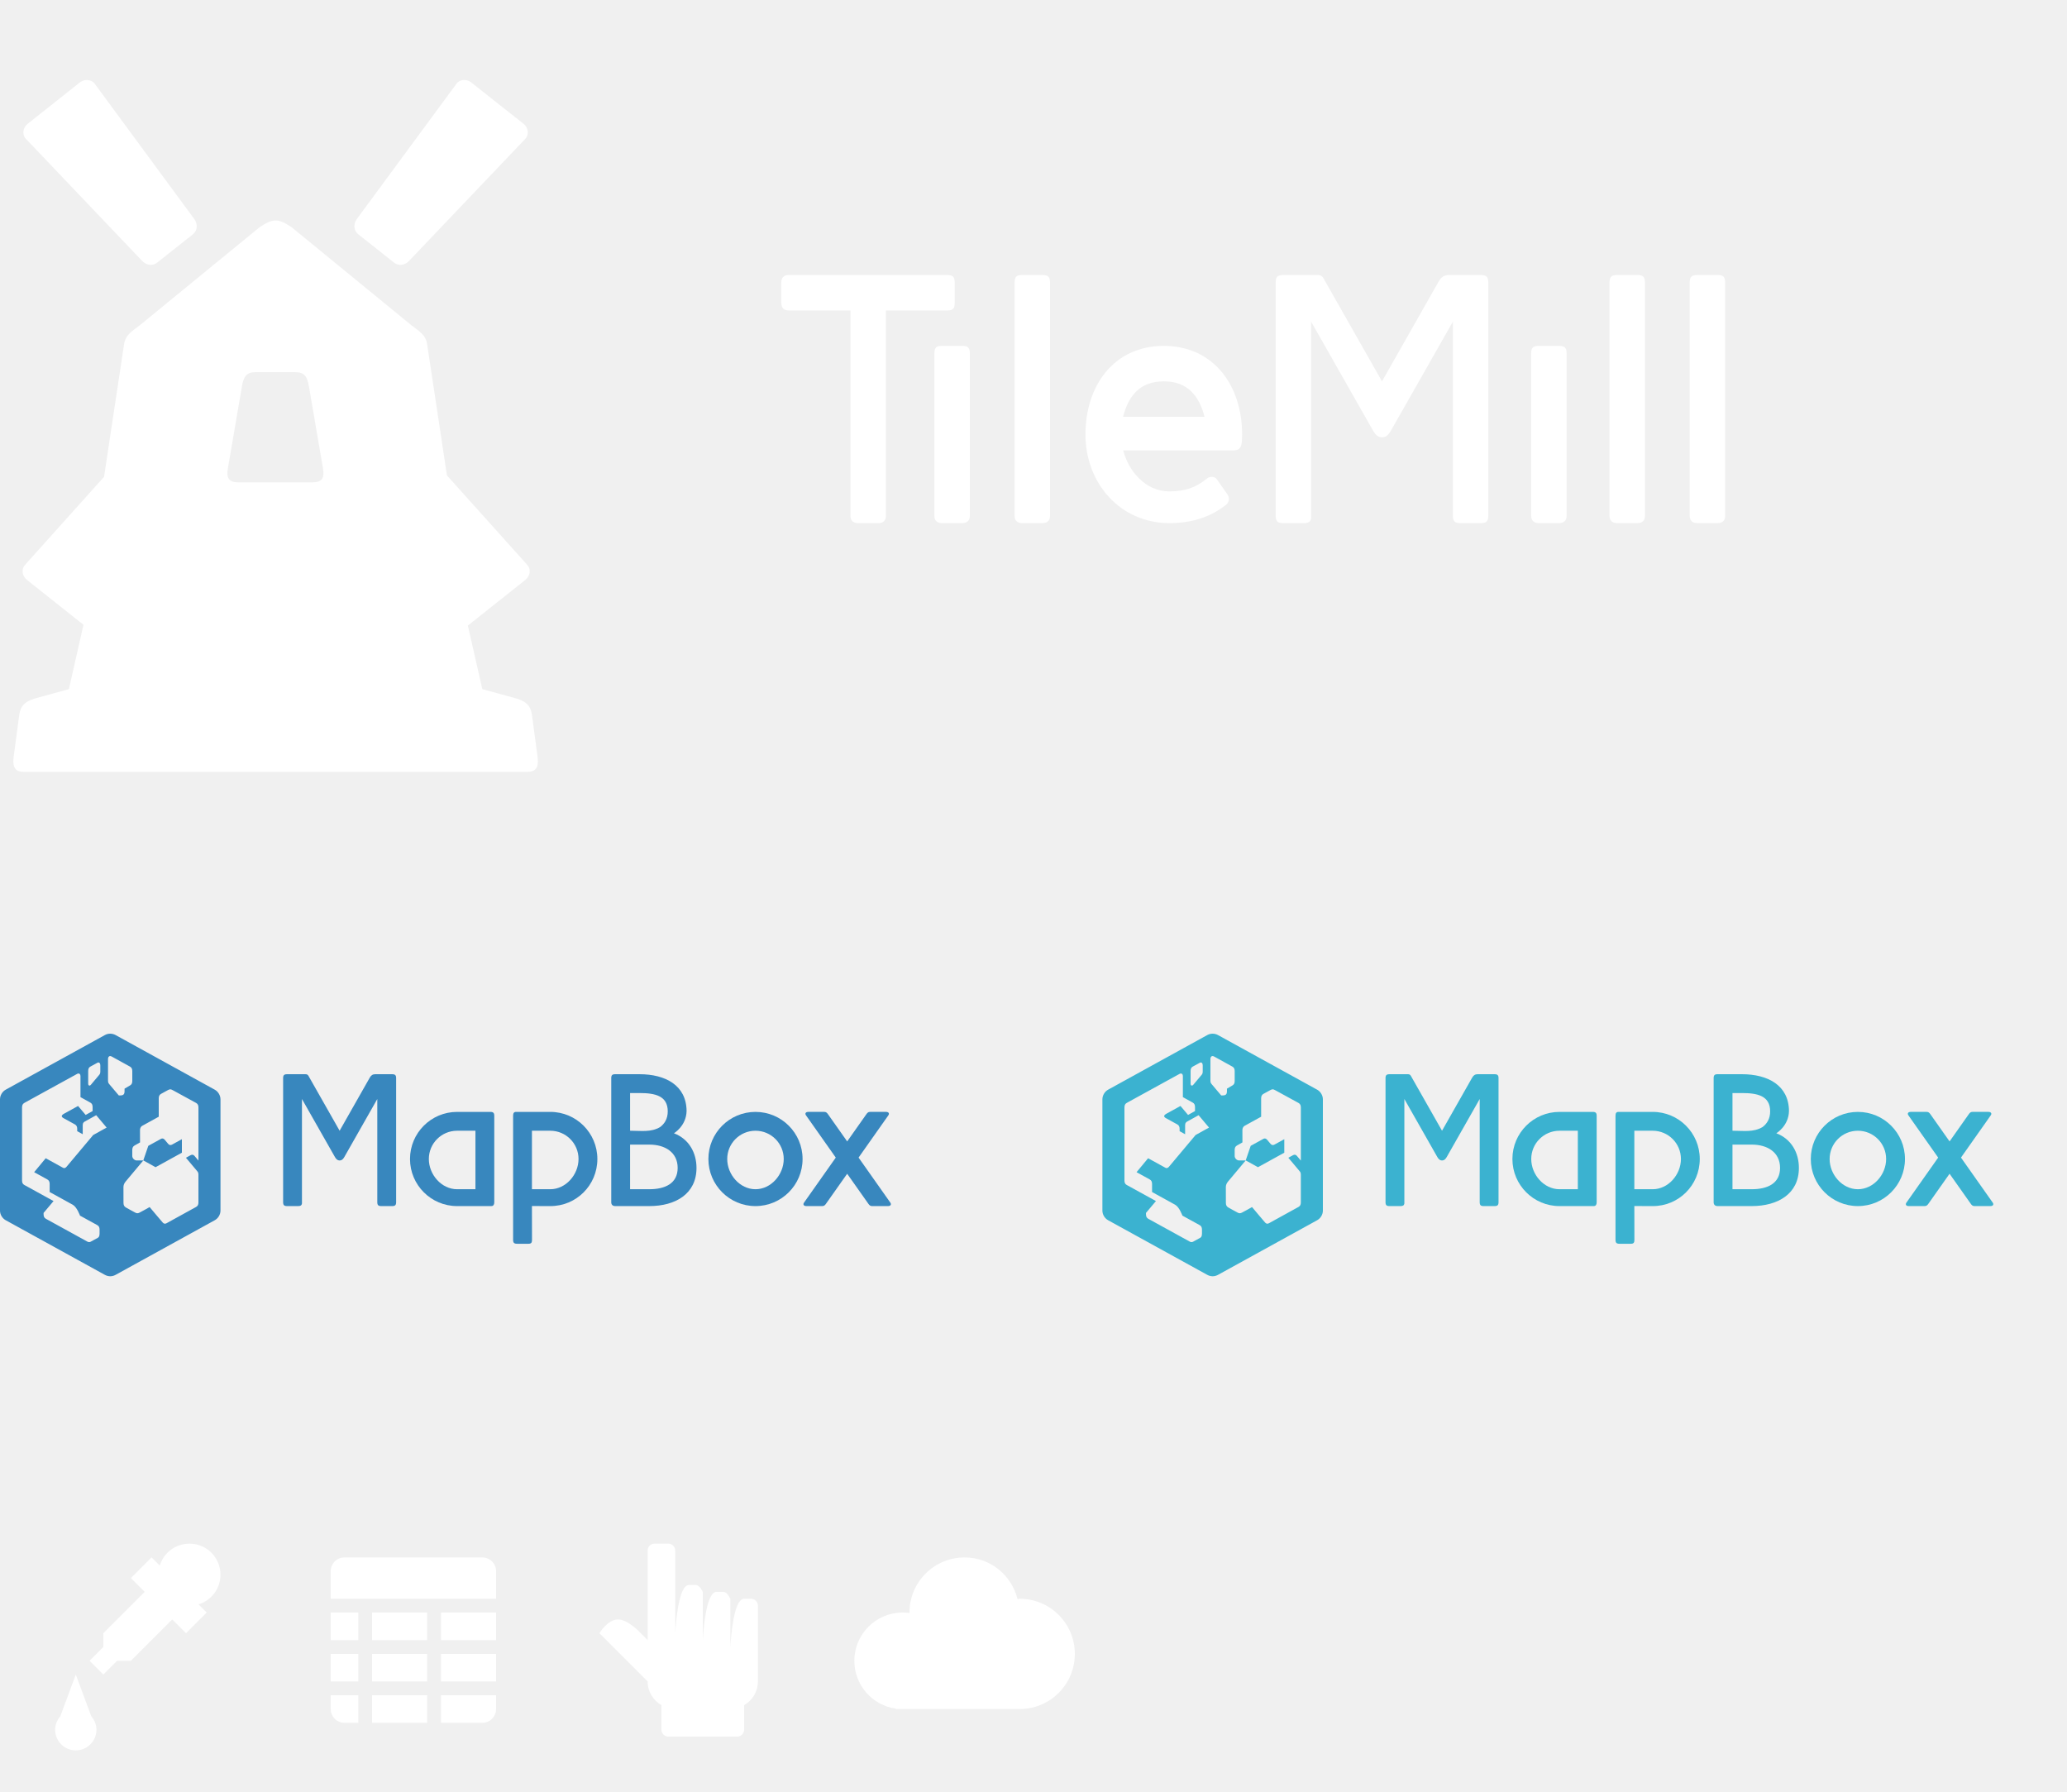
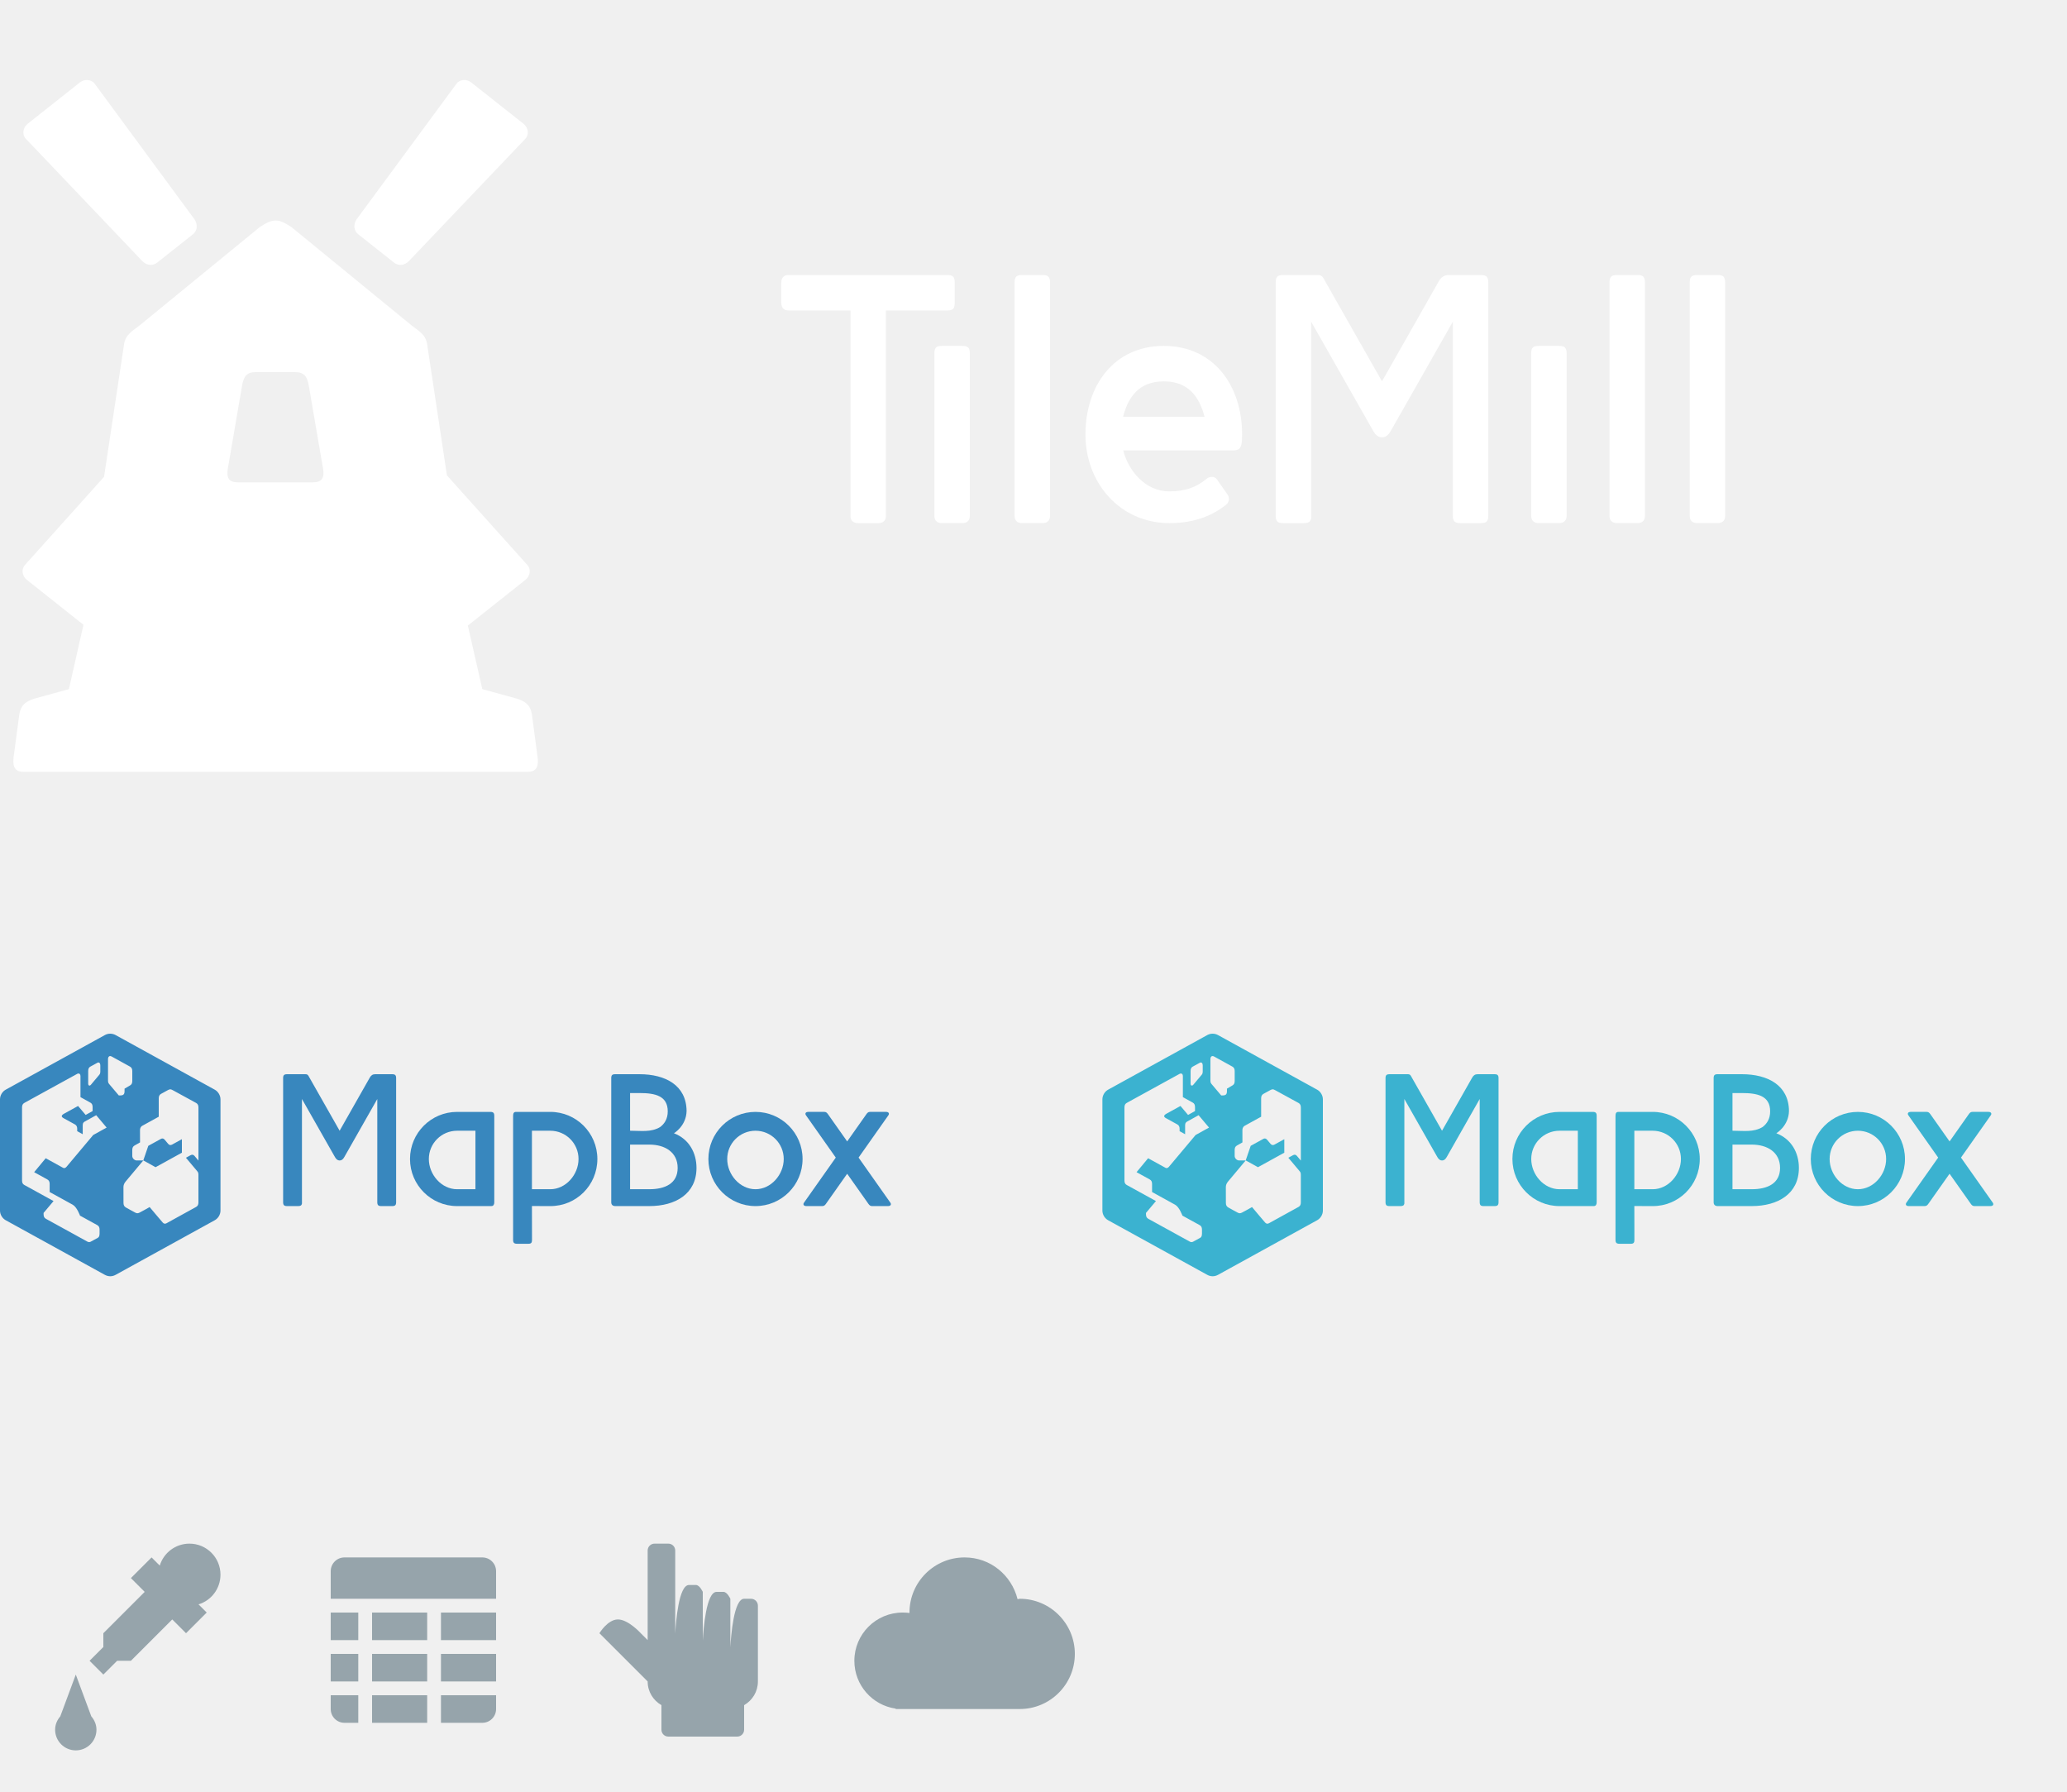
<svg xmlns="http://www.w3.org/2000/svg" width="150" height="130" id="svg7551" version="1.1">
  <defs id="defs7553" />
  <g id="layer2" transform="translate(0,-22.36218)" style="display:none">
    <rect style="color:#000000;fill:#8aa7ba;fill-opacity:1;fill-rule:nonzero;stroke:none;stroke-width:2;marker:none;visibility:visible;display:inline;overflow:visible;enable-background:accumulate" id="rect17711" width="150" height="130" x="-4.2188475e-15" y="22.362" rx="0" ry="0" />
  </g>
  <g id="layer1" transform="translate(0,-22.36218)">
    <g id="g5159-5-0" style="fill:#ffffff;fill-opacity:1;display:inline" transform="matrix(0.1353383,0,0,0.1353383,-54.13139,68.25293)">
      <path id="path4461-5-6-54" d="m 1024,-153.638 c -26.733,0 -42,21.266 -42,47.5 0,26.234 18.767,47.5 45,47.5 11.578,0 21.681,-2.956 30.375,-9.812 1.588,-1.252 2.197,-3.542 0.688,-5.688 l -5.719,-8.125 c -1.018,-1.446 -3.725,-1.508 -5.125,-0.344 -5.676,4.72 -11.543,6.962 -20.219,6.969 -12.843,0.009 -22,-11 -24.75,-22 l 58.906,0 c 3,0 4.163,-1 4.625,-4 0.145,-1.478 0.219,-2.981 0.219,-4.5 0,-26.234 -15.267,-47.5 -42,-47.5 z m 0,19 c 12.913,0 18.986,7.926 21.844,19 l -43.688,0 c 2.858,-11.074 8.931,-19 21.844,-19 z" clip-path="none" style="color:#000000;fill:#ffffff;fill-opacity:1;fill-rule:nonzero;stroke:none;stroke-width:50;marker:none;visibility:visible;display:inline;overflow:visible;enable-background:accumulate" />
      <path style="color:#000000;fill:#ffffff;fill-opacity:1;fill-rule:nonzero;stroke:none;stroke-width:50;marker:none;visibility:visible;display:inline;overflow:visible;enable-background:accumulate" d="m 1088,-191.638 c -3,0 -4,1 -4,4 l 0,125 c 0,3 1,4 4,4 l 11.125,0 c 2.444,0 3.545,-0.694 3.875,-2.562 l 0,-105.438 33.25,58.5 c 1.326,2.333 2.75,3.487 4.75,3.5 2,0.013 3.424,-1.167 4.75,-3.5 l 33.25,-58.5 0,104 c 0,3 1,4 4,4 l 11,0 c 3,0 4,-1 4,-4 l 0,-125 c 0,-3 -1,-4 -4,-4 l -17.125,0 c -2.495,0 -4.145,1.069 -5.5,3.5 l -30.375,53.5 -30.438,-53.594 c -1.131,-1.991 -1.504,-3.406 -4,-3.406 z" id="path4595-9-5-3" />
      <path id="path24748-9-8-0-0" d="m 822.75,-191.638 c -2.549,0 -3.844,1.574 -3.844,4.031 l 0,10.938 c 0,2.458 1.294,4.031 3.844,4.031 l 33.25,0 0,110.156 c 0,2.549 1.574,3.844 4.031,3.844 l 10.938,0 c 2.458,0 4.031,-1.294 4.031,-3.844 l 0,-110.156 32.906,0 c 3,0 4,-1 4,-4 l 0,-11 c 0,-3 -1,-4 -4,-4 l -85.156,0 z" style="color:#000000;fill:#ffffff;fill-opacity:1;fill-rule:nonzero;stroke:none;stroke-width:50;marker:none;visibility:visible;display:inline;overflow:visible;enable-background:accumulate" />
      <path id="path3668-1-1-2" d="m 948,-191.638 c -3,0 -4,1 -4,4 l 0,125.147 c 0,2.549 1.574,3.844 4.031,3.844 l 10.938,0 c 2.458,0 4.031,-1.294 4.031,-3.844 l 0,-125.147 c 0,-3 -1,-4 -4,-4 -3.667,0 -7.333,0 -11,0 z" style="color:#000000;fill:#ffffff;fill-opacity:1;fill-rule:nonzero;stroke:none;stroke-width:50;marker:none;visibility:visible;display:inline;overflow:visible;enable-background:accumulate" />
      <path id="path4597-9-0-7" d="m 1225,-153.638 c -3,0 -4,1 -4,4 l 0,87.147 c 0,2.549 1.574,3.844 4.031,3.844 l 10.938,0 c 2.458,0 4.031,-1.294 4.031,-3.844 l 0,-87.147 c 0,-3 -1,-4 -4,-4 -3.667,0 -7.333,0 -11,0 z" style="color:#000000;fill:#ffffff;fill-opacity:1;fill-rule:nonzero;stroke:none;stroke-width:50;marker:none;visibility:visible;display:inline;overflow:visible;enable-background:accumulate" />
      <path style="color:#000000;fill:#ffffff;fill-opacity:1;fill-rule:nonzero;stroke:none;stroke-width:50;marker:none;visibility:visible;display:inline;overflow:visible;enable-background:accumulate" d="m 1267,-191.638 c -3,0 -4,1 -4,4 l 0,125.147 c 0,2.549 1.574,3.844 4.031,3.844 l 10.938,0 c 2.458,0 4.031,-1.294 4.031,-3.844 l 0,-125.147 c 0,-3 -1,-4 -4,-4 -3.667,0 -7.333,0 -11,0 z" id="path4599-5-2-1" />
      <path id="path4601-6-4-7" d="m 1310,-191.638 c -3,0 -4,1 -4,4 l 0,125.147 c 0,2.549 1.574,3.844 4.031,3.844 l 10.938,0 c 2.458,0 4.031,-1.294 4.031,-3.844 l 0,-125.147 c 0,-3 -1,-4 -4,-4 -3.667,0 -7.333,0 -11,0 z" style="color:#000000;fill:#ffffff;fill-opacity:1;fill-rule:nonzero;stroke:none;stroke-width:50;marker:none;visibility:visible;display:inline;overflow:visible;enable-background:accumulate" />
      <path style="color:#000000;fill:#ffffff;fill-opacity:1;fill-rule:nonzero;stroke:none;stroke-width:50;marker:none;visibility:visible;display:inline;overflow:visible;enable-background:accumulate" d="m 905,-153.638 c -3,0 -4,1 -4,4 l 0,87.147 c 0,2.549 1.574,3.844 4.031,3.844 l 10.938,0 c 2.458,0 4.031,-1.294 4.031,-3.844 l 0,-87.147 c 0,-3 -1,-4 -4,-4 -3.667,0 -7.333,0 -11,0 z" id="path4605-5-0-9" />
    </g>
    <g style="fill:#ffffff;display:inline" id="g33033" transform="matrix(0.2556115,0,0,0.2556115,-154.3156,87.8115)">
      <path style="color:#000000;fill:#ffffff;fill-opacity:1;fill-rule:nonzero;stroke:none;stroke-width:1.391;marker:none;visibility:visible;display:inline;overflow:visible;enable-background:accumulate" d="m 628.098,-233.325 c -0.588,0.051 -1.199,0.27 -1.688,0.656 l -14.875,11.781 c -1.303,1.031 -1.634,3.004 -0.5,4.219 l 33.04,34.689 c 1.134,1.215 2.915,1.531 4.219,0.5 l 10.188,-8.062 c 1.303,-1.031 1.391,-2.836 0.469,-4.219 l -28.29,-38.439 c -0.461,-0.691 -1.225,-1.046 -2,-1.125 -0.194,-0.02 -0.366,-0.017 -0.562,0 z m 107.12,0 c -0.775,0.079 -1.508,0.434 -1.969,1.125 l -28.321,38.439 c -0.922,1.383 -0.803,3.187 0.5,4.219 l 10.188,8.062 c 1.303,1.031 3.085,0.715 4.219,-0.5 l 33.04,-34.689 c 1.134,-1.215 0.803,-3.187 -0.5,-4.219 l -14.906,-11.781 c -0.652,-0.516 -1.475,-0.735 -2.25,-0.656 z m -53.248,39.87 c -1.297,0 -2.624,0.614 -4.562,1.906 l -34,27.817 c -2.17,1.722 -4.051,2.597 -4.487,5.486 l -5.669,37.545 -22.438,25 c -1.134,1.215 -0.803,3.187 0.5,4.219 l 16.094,12.781 -4.136,18.26 -9.836,2.709 c -2.633,0.861 -3.873,1.973 -4.25,4.562 l -1.562,11.639 c -0.377,2.589 -0.051,4.562 2.719,4.562 l 143.226,0 c 2.77,0 3.096,-1.973 2.719,-4.562 l -1.562,-11.639 c -0.377,-2.589 -1.617,-3.701 -4.25,-4.562 l -9.836,-2.709 -4.105,-18.041 16.375,-13 c 1.303,-1.031 1.634,-3.004 0.5,-4.219 l -22.812,-25.406 -5.607,-37.139 c -0.4,-2.875 -2.317,-3.764 -4.487,-5.486 l -34,-27.817 c -1.939,-1.292 -3.234,-1.906 -4.531,-1.906 z m -5.562,43.034 11,0 c 2.77,0 3.531,1.27 4,4 l 4,23.297 c 0.469,2.73 -0.23,4 -3,4 l -21,0 c -2.77,0 -3.469,-1.27 -3,-4 l 4,-23.297 c 0.469,-2.73 1.23,-4 4,-4 z" id="path33031" />
    </g>
    <g id="g7707" transform="translate(0,11.80001)" style="color:#000000;fill:#3887be;fill-opacity:1;fill-rule:nonzero;stroke:none;stroke-width:2;marker:none;visibility:visible;display:inline;overflow:visible;enable-background:accumulate">
      <g id="g4022-8" transform="matrix(0.5951758,0,0,0.5951758,-49.65323,30.07154)" style="color:#000000;fill:#3887be;fill-opacity:1;fill-rule:nonzero;stroke:none;stroke-width:3.36;marker:none;visibility:visible;display:inline;overflow:visible;enable-background:accumulate">
        <g id="g25745-8-7-8-8" transform="matrix(0.1208684,0,0,0.1208684,108.64,151.526)" style="color:#000000;fill:#3887be;fill-opacity:1;fill-rule:nonzero;stroke:none;stroke-width:27.802;marker:none;visibility:visible;display:inline;overflow:visible;enable-background:accumulate">
          <path id="path24740-2-4-4-5" d="m 252.5,-403.397 c -26.234,0 -47.5,21.266 -47.5,47.5 0,26.234 21.266,47.5 47.5,47.5 l 34.531,-2e-5 c 2.119,-1e-5 2.969,-1.582 2.969,-3.75 l 0,-87.25 c 0,-3 -1,-4 -4,-4 z m 0,19 18.5,0 0,6.844 0,45.312 0,6.844 -18.5,0 c -15.74,0 -28.5,-14.76 -28.5,-30.5 0,-15.74 12.76,-28.5 28.5,-28.5 z" clip-path="none" style="color:#000000;fill:#3887be;fill-opacity:1;fill-rule:nonzero;stroke:none;stroke-width:27.802;marker:none;visibility:visible;display:inline;overflow:visible;enable-background:accumulate" />
          <path id="path24742-8-9-8-3" d="m 81,-441.397 c -3,0 -4,1 -4,4 l 0,125 c 0,3 1,4 4,4 l 11.125,0 c 2.444,0 3.545,-0.694 3.875,-2.562 l 0,-105.438 33.25,58.5 c 1.326,2.333 2.75,3.487 4.75,3.5 2,0.013 3.424,-1.167 4.75,-3.5 l 33.25,-58.5 0,104 c 0,3 1,4 4,4 l 11,0 c 3,0 4,-1 4,-4 l 0,-125 c 0,-3 -1,-4 -4,-4 l -17.125,0 c -2.495,0 -4.145,1.069 -5.5,3.5 l -30.375,53.5 -30.438,-53.594 c -1.131,-1.991 -1.504,-3.406 -4,-3.406 z" style="color:#000000;fill:#3887be;fill-opacity:1;fill-rule:nonzero;stroke:none;stroke-width:27.802;marker:none;visibility:visible;display:inline;overflow:visible;enable-background:accumulate" />
          <path id="path24744-0-3-0-7" d="m 311.969,-403.397 c -2.201,-3.2e-4 -2.969,1.312 -2.969,3.938 l 0,125.062 c 0,3 0.996,4 4.016,4 l 11.51,0 c 2.749,0 3.546,-1.181 3.541,-3.875 L 328,-308.459 c 6.077,0.036 12.586,0.036 18.5,0.062 26.121,0.118 47.5,-20.962 47.5,-47.5 0,-26.234 -21.266,-47.526 -47.5,-47.5 -11.541,0.012 -23.003,0.002 -34.531,0 z m 16.031,19 18.5,0 c 15.74,0 28.5,12.76 28.5,28.5 0,15.74 -12.76,30.5 -28.5,30.5 l -18.5,0 z" clip-path="none" style="color:#000000;fill:#3887be;fill-opacity:1;fill-rule:nonzero;stroke:none;stroke-width:27.802;marker:none;visibility:visible;display:inline;overflow:visible;enable-background:accumulate" />
          <path style="color:#000000;fill:#3887be;fill-opacity:1;fill-rule:nonzero;stroke:none;stroke-width:27.802;marker:none;visibility:visible;display:inline;overflow:visible;enable-background:accumulate" d="m 553.5,-403.397 c 26.234,0 47.5,21.266 47.5,47.5 0,26.234 -21.266,47.5 -47.5,47.5 -26.234,0 -47.5,-21.266 -47.5,-47.5 0,-26.234 21.266,-47.5 47.5,-47.5 z m 0,19 c -15.74,0 -28.5,12.76 -28.5,28.5 0,15.74 12.76,30.5 28.5,30.5 15.74,0 28.5,-14.76 28.5,-30.5 0,-15.74 -12.76,-28.5 -28.5,-28.5 z" id="path24746-2-46-4-1" clip-path="none" />
          <path style="color:#000000;fill:#3887be;fill-opacity:1;fill-rule:nonzero;stroke:none;stroke-width:27.802;marker:none;visibility:visible;display:inline;overflow:visible;enable-background:accumulate" d="m 412,-441.406 c -3,0 -4,1 -4,4 l 0,125.156 c 0,2.549 1.574,3.844 4.031,3.844 l 34.469,0 c 26.234,0 47.5,-12.266 47.5,-38.5 0,-15.083 -7.419,-29.095 -22.75,-34.938 0,0 12.479,-7.371 12.75,-22.5 -0.24,-25.916 -21.415,-37.062 -47.5,-37.062 z m 15,19 9.5,0 c 15.74,0 28.5,2.76 28.5,18.5 0,7.509 -3.281,12.505 -7.656,15.781 -9.309,5.536 -19.343,3.719 -30.344,3.719 z m 0,52 19.5,0 c 15.74,0 28.5,7.76 28.5,23.5 0,15.74 -12.76,21.5 -28.5,21.5 -6.472,9e-5 -13.007,0 -19.5,0 z" id="path24748-0-4-6-2" />
          <path style="color:#000000;fill:#3887be;fill-opacity:1;fill-rule:nonzero;stroke:none;stroke-width:27.802;marker:none;visibility:visible;display:inline;overflow:visible;enable-background:accumulate" d="m 606.812,-403.406 c -2.691,0 -3.733,1.668 -2.25,3.625 l 29.938,42.472 -31.938,45.278 c -1.483,1.957 -0.441,3.625 2.25,3.625 l 16.156,0 c 1.674,0 2.621,-0.858 3.625,-2.281 l 21.397,-30.322 21.416,30.322 c 1.004,1.424 1.951,2.281 3.625,2.281 l 16.156,0 c 2.691,0 3.733,-1.668 2.25,-3.625 L 657.5,-357.312 l 29.938,-42.469 c 1.483,-1.957 0.441,-3.625 -2.25,-3.625 l -16.156,0 c -1.674,0 -2.621,0.858 -3.625,2.281 l -19.405,27.508 -19.407,-27.508 c -1.004,-1.424 -1.951,-2.281 -3.625,-2.281 z" id="path9206-2-0-9-1-0-5" />
        </g>
      </g>
      <path id="path5629-7-4-6-8-6-6-7-5" d="m 8.002,85.562 c -0.135,-7.99e-4 -0.269,0.033 -0.388,0.098 l -7.2,3.965 c -0.125,0.068 -0.227,0.173 -0.3,0.295 C 0.043,90.042 2.4e-4,90.182 0,90.325 l 0,8.072 c 4.8e-4,0.285 0.166,0.563 0.415,0.7 l 7.2,3.965 c 0.117,0.064 0.251,0.1 0.385,0.1 0.134,0 0.268,-0.036 0.385,-0.1 l 7.2,-3.965 c 0.249,-0.137 0.415,-0.415 0.415,-0.7 l 0,-8.072 c -2.1e-4,-0.142 -0.043,-0.283 -0.115,-0.405 -0.072,-0.122 -0.175,-0.227 -0.3,-0.295 l -7.2,-3.965 c -0.117,-0.064 -0.25,-0.097 -0.383,-0.098 z m -0.007,1.623 c 0.034,4.34e-4 0.073,0.013 0.117,0.037 0.44,0.242 0.881,0.484 1.32,0.728 0.122,0.068 0.168,0.172 0.168,0.327 l 0,0.715 c 0,0.154 -0.044,0.258 -0.163,0.325 l -0.398,0.233 0,0.172 c 0,0.24 -0.084,0.32 -0.32,0.32 l -0.098,0 -0.672,-0.795 c -0.069,-0.082 -0.11,-0.13 -0.11,-0.282 l 0,-1.567 c 0,-0.117 0.053,-0.214 0.155,-0.212 z m -0.84,0.465 c 0.077,0.006 0.125,0.09 0.125,0.217 l 0,0.435 c 0,0.121 -0.025,0.177 -0.07,0.235 l -0.525,0.625 -0.087,0.105 c -0.088,0.106 -0.198,0.07 -0.198,-0.08 l 0,-0.913 c 0,-0.152 0.042,-0.266 0.16,-0.325 l 0.51,-0.278 c 0.032,-0.017 0.059,-0.024 0.085,-0.022 z m -1.47,0.802 c 0.085,-0.007 0.155,0.05 0.155,0.185 l 0,1.528 0.713,0.395 c 0.122,0.067 0.168,0.172 0.168,0.328 l 0,0.287 -0.505,0.282 -0.55,-0.65 -1.012,0.557 c -0.198,0.109 -0.243,0.219 -0.037,0.33 l 0.818,0.45 c 0.122,0.067 0.168,0.172 0.168,0.328 l 0,0.165 0.4,0.22 0,-0.575 c 0,-0.16 -0.005,-0.262 0.168,-0.357 l 0.81,-0.448 0.757,0.897 -0.975,0.54 c -0.644,0.769 -1.286,1.54 -1.935,2.305 -0.078,0.093 -0.168,0.12 -0.25,0.075 -0.453,-0.25 -0.821,-0.452 -1.26,-0.695 l -0.84,1.012 c 0.319,0.176 0.639,0.351 0.958,0.527 0.122,0.068 0.168,0.172 0.168,0.328 l 0,0.585 1.675,0.922 c 0.307,0.169 0.527,0.79 0.527,0.79 l 1.252,0.688 c 0.122,0.067 0.168,0.172 0.168,0.328 l 0,0.292 c -0.005,0.136 -0.026,0.246 -0.125,0.3 l -0.522,0.285 c -0.071,0.039 -0.161,0.035 -0.23,-0.003 L 3.33,98.992 C 3.208,98.924 3.163,98.82 3.163,98.664 l 0,-0.098 0.723,-0.86 -2.12,-1.167 C 1.643,96.472 1.6,96.369 1.6,96.212 l 0,-3.955 0,-0.448 0,-0.67 0,-0.223 c 0,-0.156 0.043,-0.263 0.165,-0.33 l 0.152,-0.085 c 1.241,-0.681 3.68,-2.022 3.68,-2.022 0.029,-0.016 0.059,-0.025 0.087,-0.028 z m 6.675,1.145 c 0.048,0 0.101,0.023 0.185,0.068 0.561,0.31 1.126,0.614 1.688,0.923 0.122,0.067 0.168,0.172 0.168,0.328 l 0,3.853 -0.285,-0.338 c -0.089,-0.105 -0.185,-0.107 -0.285,-0.052 l -0.338,0.185 0.787,0.935 c 0.076,0.091 0.12,0.134 0.12,0.295 l 0,2.01 c 0,0.156 -0.045,0.26 -0.168,0.328 l -2.15,1.185 c -0.092,0.051 -0.191,0.044 -0.273,-0.052 -0.291,-0.344 -0.625,-0.729 -0.95,-1.123 -0.24,0.133 -0.487,0.278 -0.728,0.4 -0.123,0.062 -0.2,0.066 -0.32,0 -0.212,-0.117 -0.447,-0.238 -0.682,-0.375 -0.12,-0.07 -0.168,-0.174 -0.168,-0.33 -8.4e-4,-0.382 -0.003,-0.758 -0.002,-1.147 2.1e-4,-0.13 0.045,-0.266 0.158,-0.4 l 1.282,-1.53 -0.48,0 c -0.16,0 -0.32,-0.16 -0.32,-0.32 l 0,-0.438 c 0,-0.156 0.046,-0.26 0.168,-0.328 0.078,-0.043 0.395,-0.223 0.395,-0.223 l -0.002,-0.89 c -2.9e-4,-0.112 0.038,-0.246 0.168,-0.318 l 1.192,-0.657 0,-1.33 c 0,-0.156 0.046,-0.26 0.168,-0.328 0.149,-0.083 0.334,-0.183 0.502,-0.275 0.073,-0.038 0.12,-0.055 0.17,-0.055 z m -1.96,5.16 0.89,0.492 1.91,-1.052 0,-0.98 -0.71,0.39 c -0.099,0.055 -0.196,0.054 -0.285,-0.05 l -0.253,-0.3 c -0.078,-0.093 -0.163,-0.11 -0.25,-0.075 l -0.94,0.517 -0.363,1.058 z" style="font-size:medium;font-style:normal;font-variant:normal;font-weight:normal;font-stretch:normal;text-indent:0;text-align:start;text-decoration:none;line-height:normal;letter-spacing:normal;word-spacing:normal;text-transform:none;direction:ltr;block-progression:tb;writing-mode:lr-tb;text-anchor:start;baseline-shift:baseline;color:#000000;fill:#3887be;fill-opacity:1;fill-rule:nonzero;stroke:none;stroke-width:2;marker:none;visibility:visible;display:inline;overflow:visible;enable-background:accumulate;font-family:Sans;-inkscape-font-specification:Sans" />
    </g>
-     <path style="fill:#ffffff;fill-opacity:1;display:inline" d="m 25,135.362 c -0.554,0 -1,0.446 -1,1 l 0,2 2.5,0 5,0 4.5,0 0,-2 c 0,-0.554 -0.446,-1 -1,-1 l -10,0 z m -1,4 0,2 2,0 0,-2 -2,0 z m 3,0 0,2 4,0 0,-2 -4,0 z m 5,0 0,2 4,0 0,-2 -4,0 z m -8,3 0,2 2,0 0,-2 -2,0 z m 3,0 0,2 4,0 0,-2 -4,0 z m 5,0 0,2 4,0 0,-2 -4,0 z m -8,3 0,1 c 0,0.554 0.446,1 1,1 l 1,0 0,-2 -2,0 z m 3,0 0,2 4,0 0,-2 -4,0 z m 5,0 0,2 3,0 c 0.554,0 1,-0.446 1,-1 l 0,-1 -4,0 z" id="rect4871-2" />
-     <path style="color:#000000;fill:#ffffff;fill-opacity:1;fill-rule:nonzero;stroke:none;stroke-width:1;marker:none;visibility:visible;display:inline;overflow:visible;enable-background:accumulate" d="m 47.5,134.362 c -0.277,0 -0.5,0.223 -0.5,0.5 l 0,6.5 -0.5,-0.5 c 0,0 -0.906,-1 -1.656,-1 -0.75,0 -1.344,1 -1.344,1 l 3.5,3.5 c 0,0.742 0.403,1.373 1,1.719 l 0,1.781 c 0,0.277 0.223,0.5 0.5,0.5 l 5,0 c 0.277,0 0.5,-0.223 0.5,-0.5 l 0,-1.781 c 0.597,-0.345 1,-0.977 1,-1.719 l 0,-3 0,-2.5 c 0,-0.277 -0.223,-0.5 -0.5,-0.5 l -0.5,0 c -0.75,0 -0.953,2.688 -1,3.531 l 0,-3.031 0,-0.5 c 0,0 -0.223,-0.5 -0.5,-0.5 l -0.5,0 c -0.75,0 -0.953,2.688 -1,3.531 l 0,-3.031 0,-0.5 c 0,0 -0.223,-0.5 -0.5,-0.5 l -0.5,0 c -0.75,0 -0.953,2.688 -1,3.531 l 0,-1.531 0,-4.5 c 0,-0.277 -0.223,-0.5 -0.5,-0.5 z" id="rect3980" />
-     <path id="path3896" d="m 13.75,134.362 c -1.016,0 -1.877,0.668 -2.156,1.594 L 11,135.362 l -1.5,1.5 1,1 -3,3 0,1 -1,1 1,1 1,-1 1,0 3,-3 1,1 1.5,-1.5 -0.594,-0.594 c 0.926,-0.279 1.594,-1.14 1.594,-2.156 0,-1.242 -1.008,-2.25 -2.25,-2.25 z m -8.25,9.5 -1.125,3.031 c -0.226,0.263 -0.375,0.595 -0.375,0.969 0,0.828 0.672,1.5 1.5,1.5 0.828,0 1.5,-0.672 1.5,-1.5 0,-0.374 -0.149,-0.706 -0.375,-0.969 z" style="color:#000000;fill:#ffffff;fill-opacity:1;fill-rule:nonzero;stroke:none;stroke-width:0.055;marker:none;visibility:visible;display:inline;overflow:visible;enable-background:accumulate" />
-     <path style="color:#000000;fill:#ffffff;fill-opacity:1;fill-rule:nonzero;stroke:none;stroke-width:0;marker:none;visibility:visible;display:inline;overflow:visible;enable-background:accumulate" d="m 70,135.362 c -2.209,0 -4,1.791 -4,4 0,0.01 -8e-5,0.021 0,0.031 -0.161,-0.023 -0.332,-0.031 -0.5,-0.031 -1.933,0 -3.5,1.567 -3.5,3.5 0,1.765 1.301,3.229 3,3.469 l 0,0.031 0.5,0 8.5,0 c 2.209,0 4,-1.791 4,-4 0,-2.209 -1.791,-4 -4,-4 -0.054,0 -0.103,0.029 -0.156,0.031 -0.434,-1.739 -1.97,-3.031 -3.844,-3.031 z" id="path4745" />
+     <path style="fill:#96a4ab;fill-opacity:1;display:inline" d="m 25,135.362 c -0.554,0 -1,0.446 -1,1 l 0,2 2.5,0 5,0 4.5,0 0,-2 c 0,-0.554 -0.446,-1 -1,-1 l -10,0 z m -1,4 0,2 2,0 0,-2 -2,0 z m 3,0 0,2 4,0 0,-2 -4,0 z m 5,0 0,2 4,0 0,-2 -4,0 z m -8,3 0,2 2,0 0,-2 -2,0 z m 3,0 0,2 4,0 0,-2 -4,0 z m 5,0 0,2 4,0 0,-2 -4,0 z m -8,3 0,1 c 0,0.554 0.446,1 1,1 l 1,0 0,-2 -2,0 z m 3,0 0,2 4,0 0,-2 -4,0 z m 5,0 0,2 3,0 c 0.554,0 1,-0.446 1,-1 l 0,-1 -4,0 z" id="rect4871-2" />
+     <path style="color:#000000;fill:#96a4ab;fill-opacity:1;fill-rule:nonzero;stroke:none;stroke-width:1;marker:none;visibility:visible;display:inline;overflow:visible;enable-background:accumulate" d="m 47.5,134.362 c -0.277,0 -0.5,0.223 -0.5,0.5 l 0,6.5 -0.5,-0.5 c 0,0 -0.906,-1 -1.656,-1 -0.75,0 -1.344,1 -1.344,1 l 3.5,3.5 c 0,0.742 0.403,1.373 1,1.719 l 0,1.781 c 0,0.277 0.223,0.5 0.5,0.5 l 5,0 c 0.277,0 0.5,-0.223 0.5,-0.5 l 0,-1.781 c 0.597,-0.345 1,-0.977 1,-1.719 l 0,-3 0,-2.5 c 0,-0.277 -0.223,-0.5 -0.5,-0.5 l -0.5,0 c -0.75,0 -0.953,2.688 -1,3.531 l 0,-3.031 0,-0.5 c 0,0 -0.223,-0.5 -0.5,-0.5 l -0.5,0 c -0.75,0 -0.953,2.688 -1,3.531 l 0,-3.031 0,-0.5 c 0,0 -0.223,-0.5 -0.5,-0.5 l -0.5,0 c -0.75,0 -0.953,2.688 -1,3.531 l 0,-1.531 0,-4.5 c 0,-0.277 -0.223,-0.5 -0.5,-0.5 z" id="rect3980" />
+     <path id="path3896" d="m 13.75,134.362 c -1.016,0 -1.877,0.668 -2.156,1.594 L 11,135.362 l -1.5,1.5 1,1 -3,3 0,1 -1,1 1,1 1,-1 1,0 3,-3 1,1 1.5,-1.5 -0.594,-0.594 c 0.926,-0.279 1.594,-1.14 1.594,-2.156 0,-1.242 -1.008,-2.25 -2.25,-2.25 z m -8.25,9.5 -1.125,3.031 c -0.226,0.263 -0.375,0.595 -0.375,0.969 0,0.828 0.672,1.5 1.5,1.5 0.828,0 1.5,-0.672 1.5,-1.5 0,-0.374 -0.149,-0.706 -0.375,-0.969 z" style="color:#000000;fill:#96a4ab;fill-opacity:1;fill-rule:nonzero;stroke:none;stroke-width:0.055;marker:none;visibility:visible;display:inline;overflow:visible;enable-background:accumulate" />
+     <path style="color:#000000;fill:#96a4ab;fill-opacity:1;fill-rule:nonzero;stroke:none;stroke-width:0;marker:none;visibility:visible;display:inline;overflow:visible;enable-background:accumulate" d="m 70,135.362 c -2.209,0 -4,1.791 -4,4 0,0.01 -8e-5,0.021 0,0.031 -0.161,-0.023 -0.332,-0.031 -0.5,-0.031 -1.933,0 -3.5,1.567 -3.5,3.5 0,1.765 1.301,3.229 3,3.469 l 0,0.031 0.5,0 8.5,0 c 2.209,0 4,-1.791 4,-4 0,-2.209 -1.791,-4 -4,-4 -0.054,0 -0.103,0.029 -0.156,0.031 -0.434,-1.739 -1.97,-3.031 -3.844,-3.031 z" id="path4745" />
    <g transform="translate(80,11.80001)" id="g5702">
      <g style="fill:#3bb2d0;fill-opacity:1;display:inline" transform="matrix(0.5951758,0,0,0.5951758,-49.65323,30.07154)" id="g5704">
        <g style="color:#000000;fill:#3bb2d0;fill-opacity:1;fill-rule:nonzero;stroke:none;stroke-width:55.738;marker:none;visibility:visible;display:inline;overflow:visible;enable-background:accumulate" transform="matrix(0.1208684,0,0,0.1208684,108.64,151.526)" id="g5706">
          <path style="color:#000000;fill:#3bb2d0;fill-opacity:1;fill-rule:nonzero;stroke:none;stroke-width:55.738;marker:none;visibility:visible;display:inline;overflow:visible;enable-background:accumulate" clip-path="none" d="m 252.5,-403.397 c -26.234,0 -47.5,21.266 -47.5,47.5 0,26.234 21.266,47.5 47.5,47.5 l 34.531,-2e-5 c 2.119,-1e-5 2.969,-1.582 2.969,-3.75 l 0,-87.25 c 0,-3 -1,-4 -4,-4 z m 0,19 18.5,0 0,6.844 0,45.312 0,6.844 -18.5,0 c -15.74,0 -28.5,-14.76 -28.5,-30.5 0,-15.74 12.76,-28.5 28.5,-28.5 z" id="path5708" />
          <path style="color:#000000;fill:#3bb2d0;fill-opacity:1;fill-rule:nonzero;stroke:none;stroke-width:55.738;marker:none;visibility:visible;display:inline;overflow:visible;enable-background:accumulate" d="m 81,-441.397 c -3,0 -4,1 -4,4 l 0,125 c 0,3 1,4 4,4 l 11.125,0 c 2.444,0 3.545,-0.694 3.875,-2.562 l 0,-105.438 33.25,58.5 c 1.326,2.333 2.75,3.487 4.75,3.5 2,0.013 3.424,-1.167 4.75,-3.5 l 33.25,-58.5 0,104 c 0,3 1,4 4,4 l 11,0 c 3,0 4,-1 4,-4 l 0,-125 c 0,-3 -1,-4 -4,-4 l -17.125,0 c -2.495,0 -4.145,1.069 -5.5,3.5 l -30.375,53.5 -30.438,-53.594 c -1.131,-1.991 -1.504,-3.406 -4,-3.406 z" id="path5710" />
          <path style="color:#000000;fill:#3bb2d0;fill-opacity:1;fill-rule:nonzero;stroke:none;stroke-width:55.738;marker:none;visibility:visible;display:inline;overflow:visible;enable-background:accumulate" clip-path="none" d="m 311.969,-403.397 c -2.201,-3.2e-4 -2.969,1.312 -2.969,3.938 l 0,125.062 c 0,3 0.996,4 4.016,4 l 11.51,0 c 2.749,0 3.546,-1.181 3.541,-3.875 L 328,-308.459 c 6.077,0.036 12.586,0.036 18.5,0.062 26.121,0.118 47.5,-20.962 47.5,-47.5 0,-26.234 -21.266,-47.526 -47.5,-47.5 -11.541,0.012 -23.003,0.002 -34.531,0 z m 16.031,19 18.5,0 c 15.74,0 28.5,12.76 28.5,28.5 0,15.74 -12.76,30.5 -28.5,30.5 l -18.5,0 z" id="path5712" />
          <path clip-path="none" id="path5714" d="m 553.5,-403.397 c 26.234,0 47.5,21.266 47.5,47.5 0,26.234 -21.266,47.5 -47.5,47.5 -26.234,0 -47.5,-21.266 -47.5,-47.5 0,-26.234 21.266,-47.5 47.5,-47.5 z m 0,19 c -15.74,0 -28.5,12.76 -28.5,28.5 0,15.74 12.76,30.5 28.5,30.5 15.74,0 28.5,-14.76 28.5,-30.5 0,-15.74 -12.76,-28.5 -28.5,-28.5 z" style="color:#000000;fill:#3bb2d0;fill-opacity:1;fill-rule:nonzero;stroke:none;stroke-width:55.738;marker:none;visibility:visible;display:inline;overflow:visible;enable-background:accumulate" />
          <path id="path5716" d="m 412,-441.406 c -3,0 -4,1 -4,4 l 0,125.156 c 0,2.549 1.574,3.844 4.031,3.844 l 34.469,0 c 26.234,0 47.5,-12.266 47.5,-38.5 0,-15.083 -7.419,-29.095 -22.75,-34.938 0,0 12.479,-7.371 12.75,-22.5 -0.24,-25.916 -21.415,-37.062 -47.5,-37.062 z m 15,19 9.5,0 c 15.74,0 28.5,2.76 28.5,18.5 0,7.509 -3.281,12.505 -7.656,15.781 -9.309,5.536 -19.343,3.719 -30.344,3.719 z m 0,52 19.5,0 c 15.74,0 28.5,7.76 28.5,23.5 0,15.74 -12.76,21.5 -28.5,21.5 -6.472,9e-5 -13.007,0 -19.5,0 z" style="color:#000000;fill:#3bb2d0;fill-opacity:1;fill-rule:nonzero;stroke:none;stroke-width:55.738;marker:none;visibility:visible;display:inline;overflow:visible;enable-background:accumulate" />
          <path id="path5718" d="m 606.812,-403.406 c -2.691,0 -3.733,1.668 -2.25,3.625 l 29.938,42.472 -31.938,45.278 c -1.483,1.957 -0.441,3.625 2.25,3.625 l 16.156,0 c 1.674,0 2.621,-0.858 3.625,-2.281 l 21.397,-30.322 21.416,30.322 c 1.004,1.424 1.951,2.281 3.625,2.281 l 16.156,0 c 2.691,0 3.733,-1.668 2.25,-3.625 L 657.5,-357.312 l 29.938,-42.469 c 1.483,-1.957 0.441,-3.625 -2.25,-3.625 l -16.156,0 c -1.674,0 -2.621,0.858 -3.625,2.281 l -19.405,27.508 -19.407,-27.508 c -1.004,-1.424 -1.951,-2.281 -3.625,-2.281 z" style="color:#000000;fill:#3bb2d0;fill-opacity:1;fill-rule:nonzero;stroke:none;stroke-width:55.738;marker:none;visibility:visible;display:inline;overflow:visible;enable-background:accumulate" />
        </g>
      </g>
      <path style="font-size:medium;font-style:normal;font-variant:normal;font-weight:normal;font-stretch:normal;text-indent:0;text-align:start;text-decoration:none;line-height:normal;letter-spacing:normal;word-spacing:normal;text-transform:none;direction:ltr;block-progression:tb;writing-mode:lr-tb;text-anchor:start;baseline-shift:baseline;color:#000000;fill:#3bb2d0;fill-opacity:1;fill-rule:nonzero;stroke:none;stroke-width:40;marker:none;visibility:visible;display:inline;overflow:visible;enable-background:accumulate;font-family:Sans;-inkscape-font-specification:Sans" d="m 8.002,85.562 c -0.135,-7.99e-4 -0.269,0.033 -0.388,0.098 l -7.2,3.965 c -0.125,0.068 -0.227,0.173 -0.3,0.295 C 0.043,90.042 2.4e-4,90.182 0,90.325 l 0,8.072 c 4.8e-4,0.285 0.166,0.563 0.415,0.7 l 7.2,3.965 c 0.117,0.064 0.251,0.1 0.385,0.1 0.134,0 0.268,-0.036 0.385,-0.1 l 7.2,-3.965 c 0.249,-0.137 0.415,-0.415 0.415,-0.7 l 0,-8.072 c -2.1e-4,-0.142 -0.043,-0.283 -0.115,-0.405 -0.072,-0.122 -0.175,-0.227 -0.3,-0.295 l -7.2,-3.965 c -0.117,-0.064 -0.25,-0.097 -0.383,-0.098 z m -0.007,1.623 c 0.034,4.34e-4 0.073,0.013 0.117,0.037 0.44,0.242 0.881,0.484 1.32,0.728 0.122,0.068 0.168,0.172 0.168,0.327 l 0,0.715 c 0,0.154 -0.044,0.258 -0.163,0.325 l -0.398,0.233 0,0.172 c 0,0.24 -0.084,0.32 -0.32,0.32 l -0.098,0 -0.672,-0.795 c -0.069,-0.082 -0.11,-0.13 -0.11,-0.282 l 0,-1.567 c 0,-0.117 0.053,-0.214 0.155,-0.212 z m -0.84,0.465 c 0.077,0.006 0.125,0.09 0.125,0.217 l 0,0.435 c 0,0.121 -0.025,0.177 -0.07,0.235 l -0.525,0.625 -0.087,0.105 c -0.088,0.106 -0.198,0.07 -0.198,-0.08 l 0,-0.913 c 0,-0.152 0.042,-0.266 0.16,-0.325 l 0.51,-0.278 c 0.032,-0.017 0.059,-0.024 0.085,-0.022 z m -1.47,0.802 c 0.085,-0.007 0.155,0.05 0.155,0.185 l 0,1.528 0.713,0.395 c 0.122,0.067 0.168,0.172 0.168,0.328 l 0,0.287 -0.505,0.282 -0.55,-0.65 -1.012,0.557 c -0.198,0.109 -0.243,0.219 -0.037,0.33 l 0.818,0.45 c 0.122,0.067 0.168,0.172 0.168,0.328 l 0,0.165 0.4,0.22 0,-0.575 c 0,-0.16 -0.005,-0.262 0.168,-0.357 l 0.81,-0.448 0.757,0.897 -0.975,0.54 c -0.644,0.769 -1.286,1.54 -1.935,2.305 -0.078,0.093 -0.168,0.12 -0.25,0.075 -0.453,-0.25 -0.821,-0.452 -1.26,-0.695 l -0.84,1.012 c 0.319,0.176 0.639,0.351 0.958,0.527 0.122,0.068 0.168,0.172 0.168,0.328 l 0,0.585 1.675,0.922 c 0.307,0.169 0.527,0.79 0.527,0.79 l 1.252,0.688 c 0.122,0.067 0.168,0.172 0.168,0.328 l 0,0.292 c -0.005,0.136 -0.026,0.246 -0.125,0.3 l -0.522,0.285 c -0.071,0.039 -0.161,0.035 -0.23,-0.003 L 3.33,98.992 C 3.208,98.924 3.163,98.82 3.163,98.664 l 0,-0.098 0.723,-0.86 -2.12,-1.167 C 1.643,96.472 1.6,96.369 1.6,96.212 l 0,-3.955 0,-0.448 0,-0.67 0,-0.223 c 0,-0.156 0.043,-0.263 0.165,-0.33 l 0.152,-0.085 c 1.241,-0.681 3.68,-2.022 3.68,-2.022 0.029,-0.016 0.059,-0.025 0.087,-0.028 z m 6.675,1.145 c 0.048,0 0.101,0.023 0.185,0.068 0.561,0.31 1.126,0.614 1.688,0.923 0.122,0.067 0.168,0.172 0.168,0.328 l 0,3.853 -0.285,-0.338 c -0.089,-0.105 -0.185,-0.107 -0.285,-0.052 l -0.338,0.185 0.787,0.935 c 0.076,0.091 0.12,0.134 0.12,0.295 l 0,2.01 c 0,0.156 -0.045,0.26 -0.168,0.328 l -2.15,1.185 c -0.092,0.051 -0.191,0.044 -0.273,-0.052 -0.291,-0.344 -0.625,-0.729 -0.95,-1.123 -0.24,0.133 -0.487,0.278 -0.728,0.4 -0.123,0.062 -0.2,0.066 -0.32,0 -0.212,-0.117 -0.447,-0.238 -0.682,-0.375 -0.12,-0.07 -0.168,-0.174 -0.168,-0.33 -8.4e-4,-0.382 -0.003,-0.758 -0.002,-1.147 2.1e-4,-0.13 0.045,-0.266 0.158,-0.4 l 1.282,-1.53 -0.48,0 c -0.16,0 -0.32,-0.16 -0.32,-0.32 l 0,-0.438 c 0,-0.156 0.046,-0.26 0.168,-0.328 0.078,-0.043 0.395,-0.223 0.395,-0.223 l -0.002,-0.89 c -2.9e-4,-0.112 0.038,-0.246 0.168,-0.318 l 1.192,-0.657 0,-1.33 c 0,-0.156 0.046,-0.26 0.168,-0.328 0.149,-0.083 0.334,-0.183 0.502,-0.275 0.073,-0.038 0.12,-0.055 0.17,-0.055 z m -1.96,5.16 0.89,0.492 1.91,-1.052 0,-0.98 -0.71,0.39 c -0.099,0.055 -0.196,0.054 -0.285,-0.05 l -0.253,-0.3 c -0.078,-0.093 -0.163,-0.11 -0.25,-0.075 l -0.94,0.517 -0.363,1.058 z" id="path5720" />
    </g>
  </g>
</svg>
